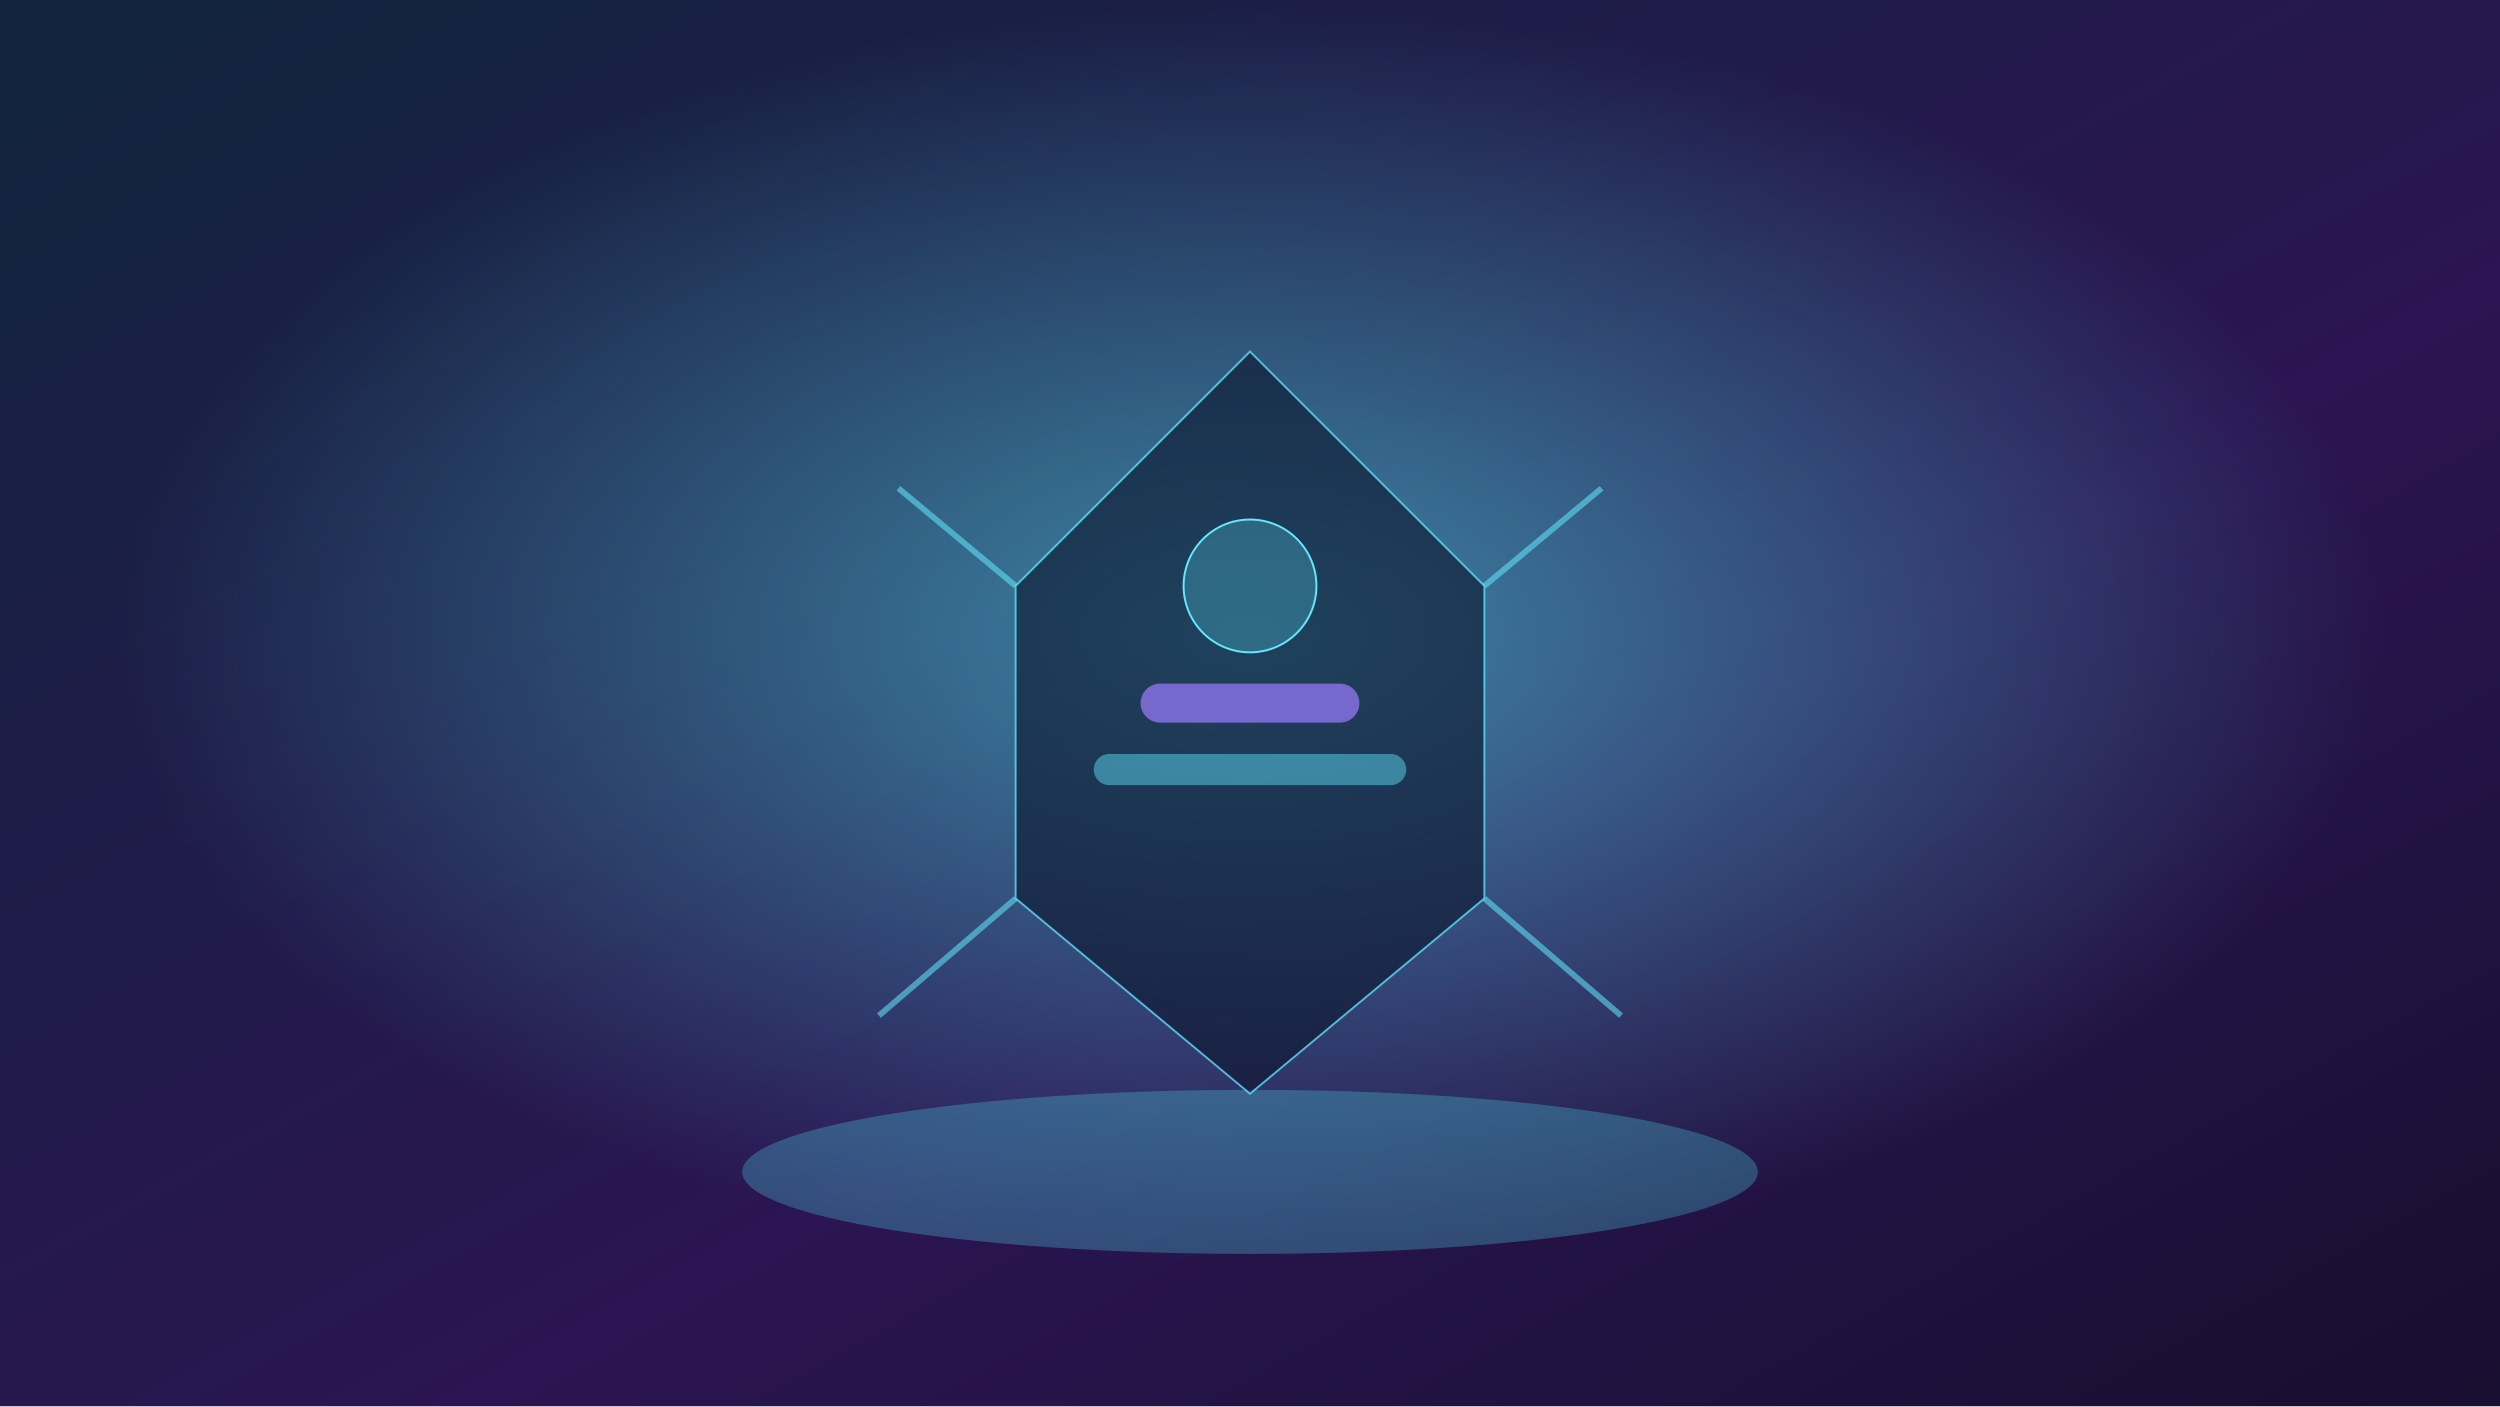
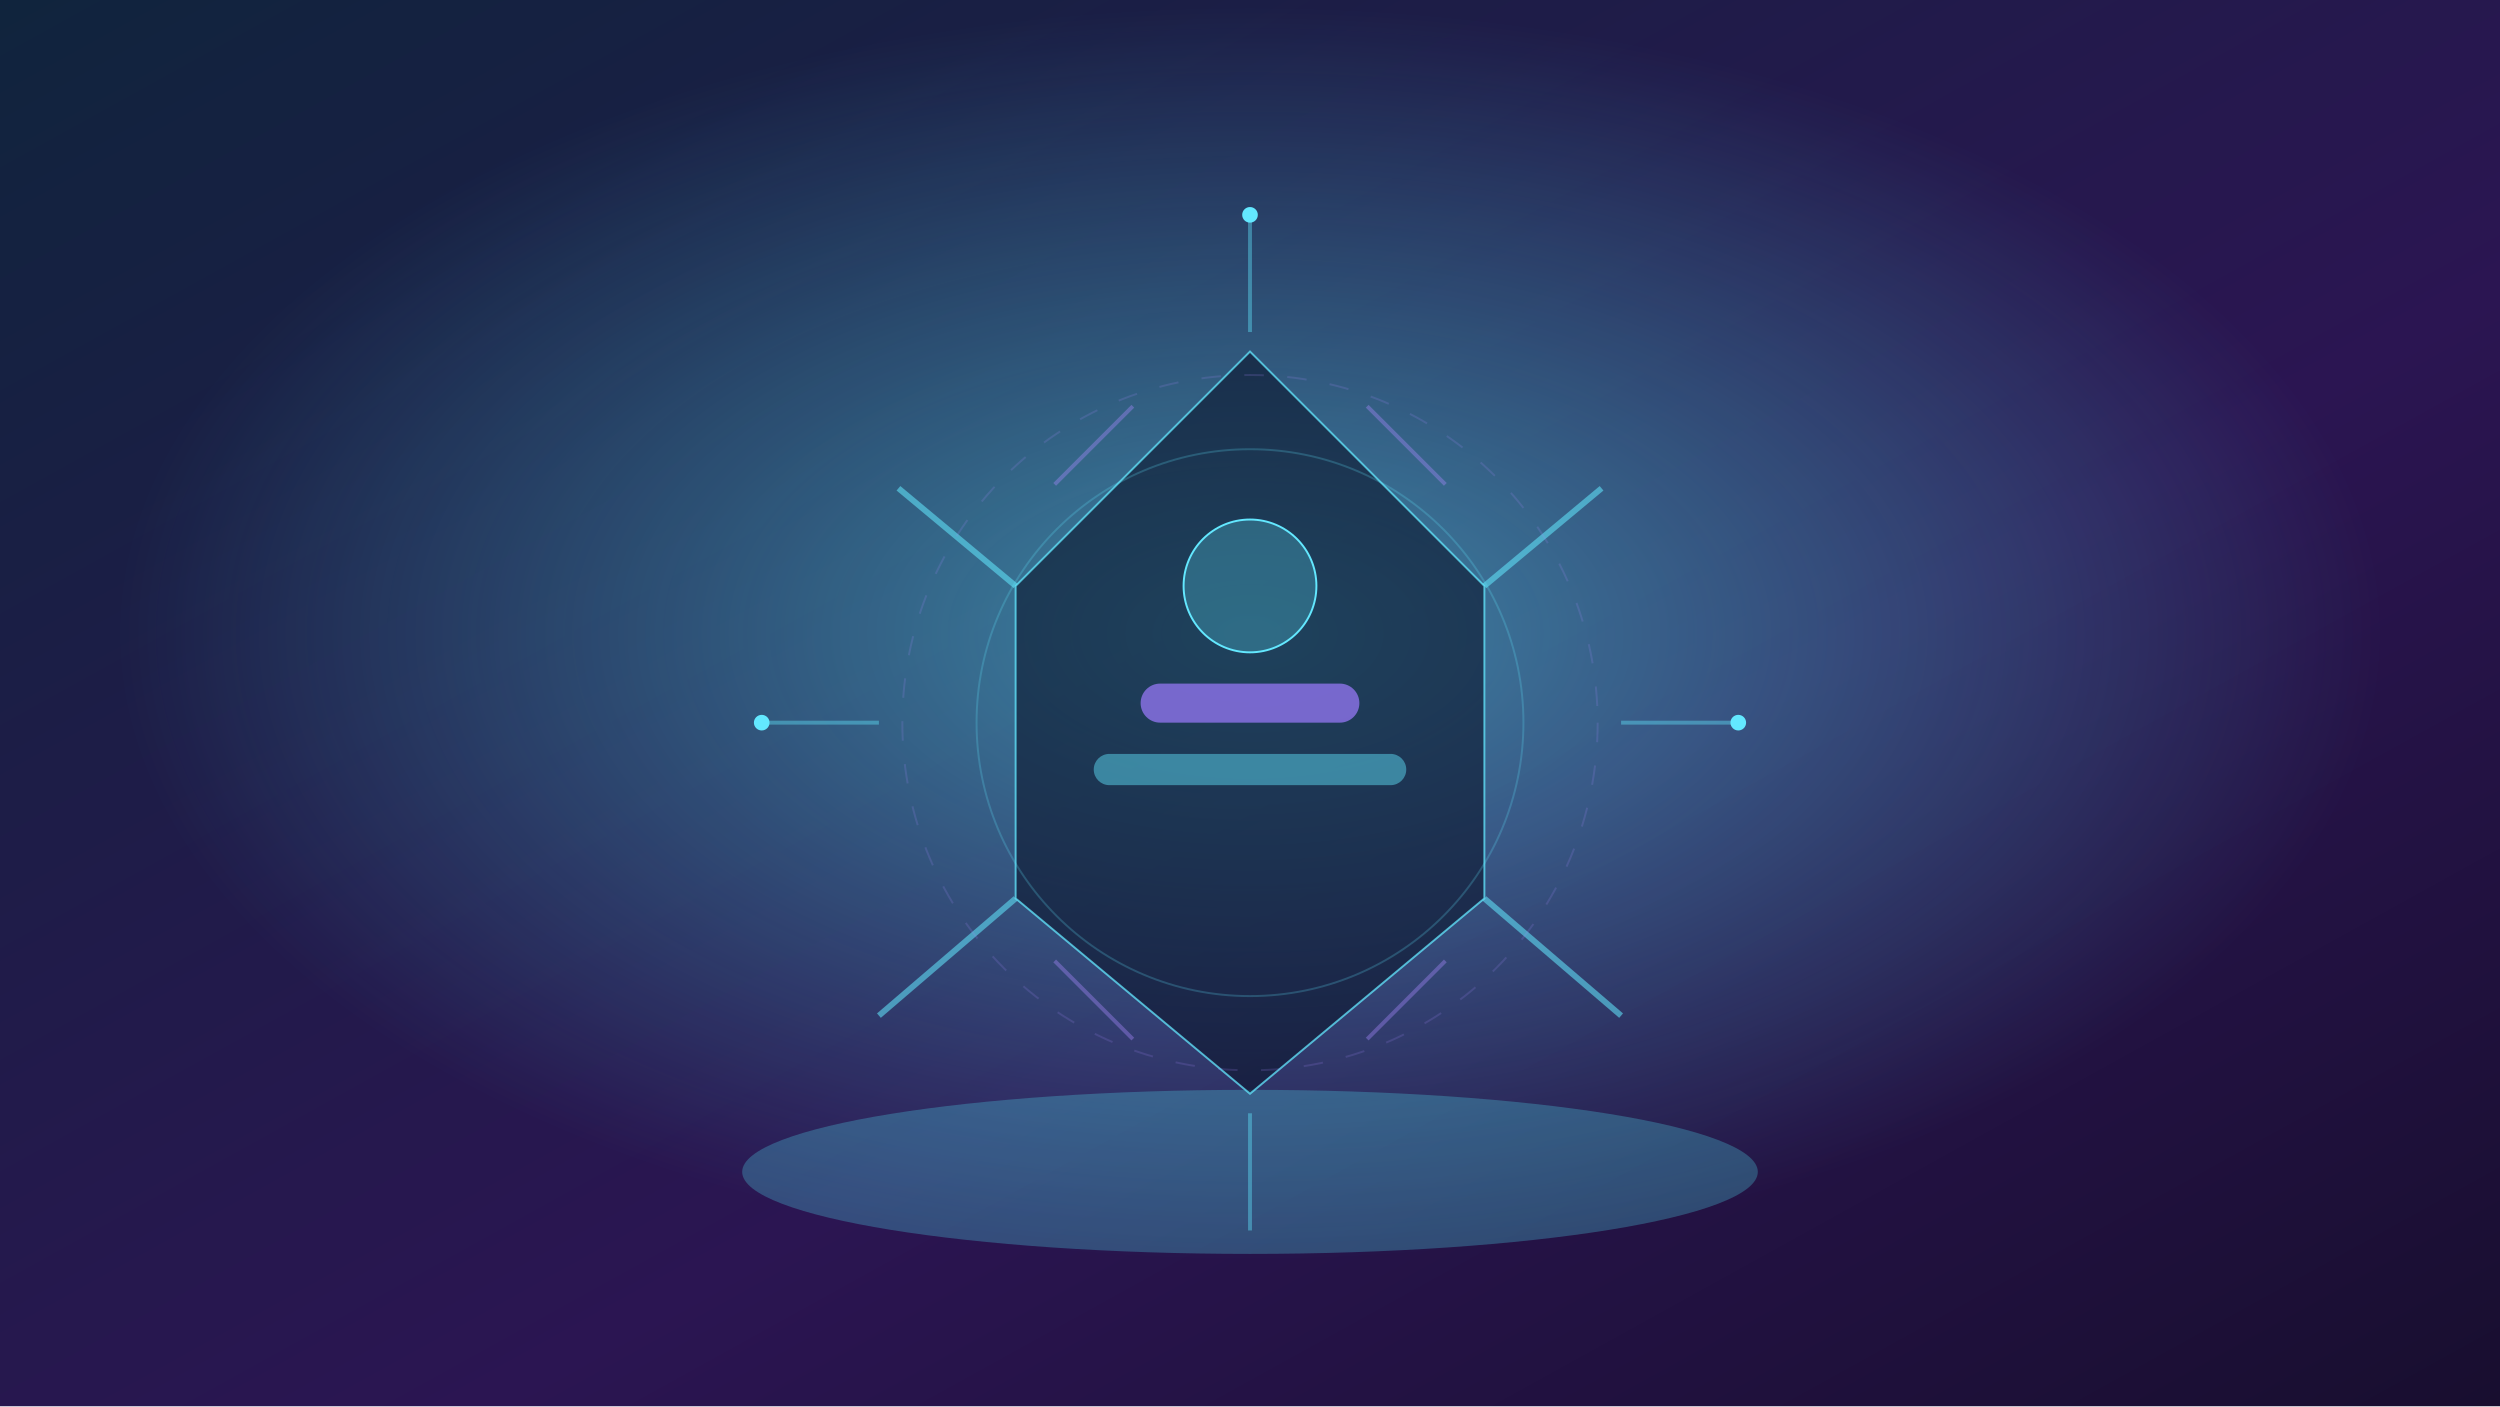
<svg xmlns="http://www.w3.org/2000/svg" width="1280" height="720" viewBox="0 0 1280 720" fill="none">
  <defs>
    <linearGradient id="bg" x1="0" y1="0" x2="1" y2="1">
      <stop offset="0%" stop-color="#10243D" />
      <stop offset="60%" stop-color="#2B1552" />
      <stop offset="100%" stop-color="#180E2F" />
    </linearGradient>
    <radialGradient id="glow" cx="0.5" cy="0.45" r="0.45">
      <stop offset="0%" stop-color="#57F6FF" stop-opacity="0.5" />
      <stop offset="100%" stop-color="#57F6FF" stop-opacity="0" />
    </radialGradient>
  </defs>
  <rect width="1280" height="720" fill="url(#bg)" />
  <rect width="1280" height="720" fill="url(#glow)" />
  <ellipse cx="640" cy="600" rx="260" ry="42" fill="#57F6FF" fill-opacity="0.25" />
  <path d="M640 180L760 300V460L640 560L520 460V300L640 180Z" fill="#0A152C" fill-opacity="0.6" stroke="#63E8FF" stroke-opacity="0.75" />
  <circle cx="640" cy="300" r="34" fill="#63E8FF" fill-opacity="0.25" stroke="#63E8FF" />
  <rect x="584" y="350" width="112" height="20" rx="10" fill="#9D7BFF" fill-opacity="0.7" />
  <rect x="560" y="386" width="160" height="16" rx="8" fill="#63E8FF" fill-opacity="0.45" />
  <path d="M520 300L460 250M760 300L820 250M520 460L450 520M760 460L830 520" stroke="#63E8FF" stroke-opacity="0.55" stroke-width="3" />
+   <circle cx="640" cy="370" r="140" stroke="#63E8FF" stroke-opacity="0.22" />
+   <circle cx="640" cy="370" r="178" stroke="#A98AFF" stroke-opacity="0.17" stroke-dasharray="10 12" />
+   <path d="M640 110V170M640 570V630M450 370H390M890 370H830" stroke="#63E8FF" stroke-opacity="0.4" stroke-width="2" />
+   <g stroke="#A98AFF" stroke-opacity="0.38" stroke-width="2">
+     <path d="M540 248L580 208" />
+     <path d="M740 248L700 208" />
+     <path d="M540 492L580 532" />
+     <path d="M740 492L700 532" />
+   </g>
+   <g fill="#63E8FF">
+     <circle cx="390" cy="370" r="4" />
+     <circle cx="890" cy="370" r="4" />
+     <circle cx="640" cy="110" r="4" />
+   </g>
</svg>
